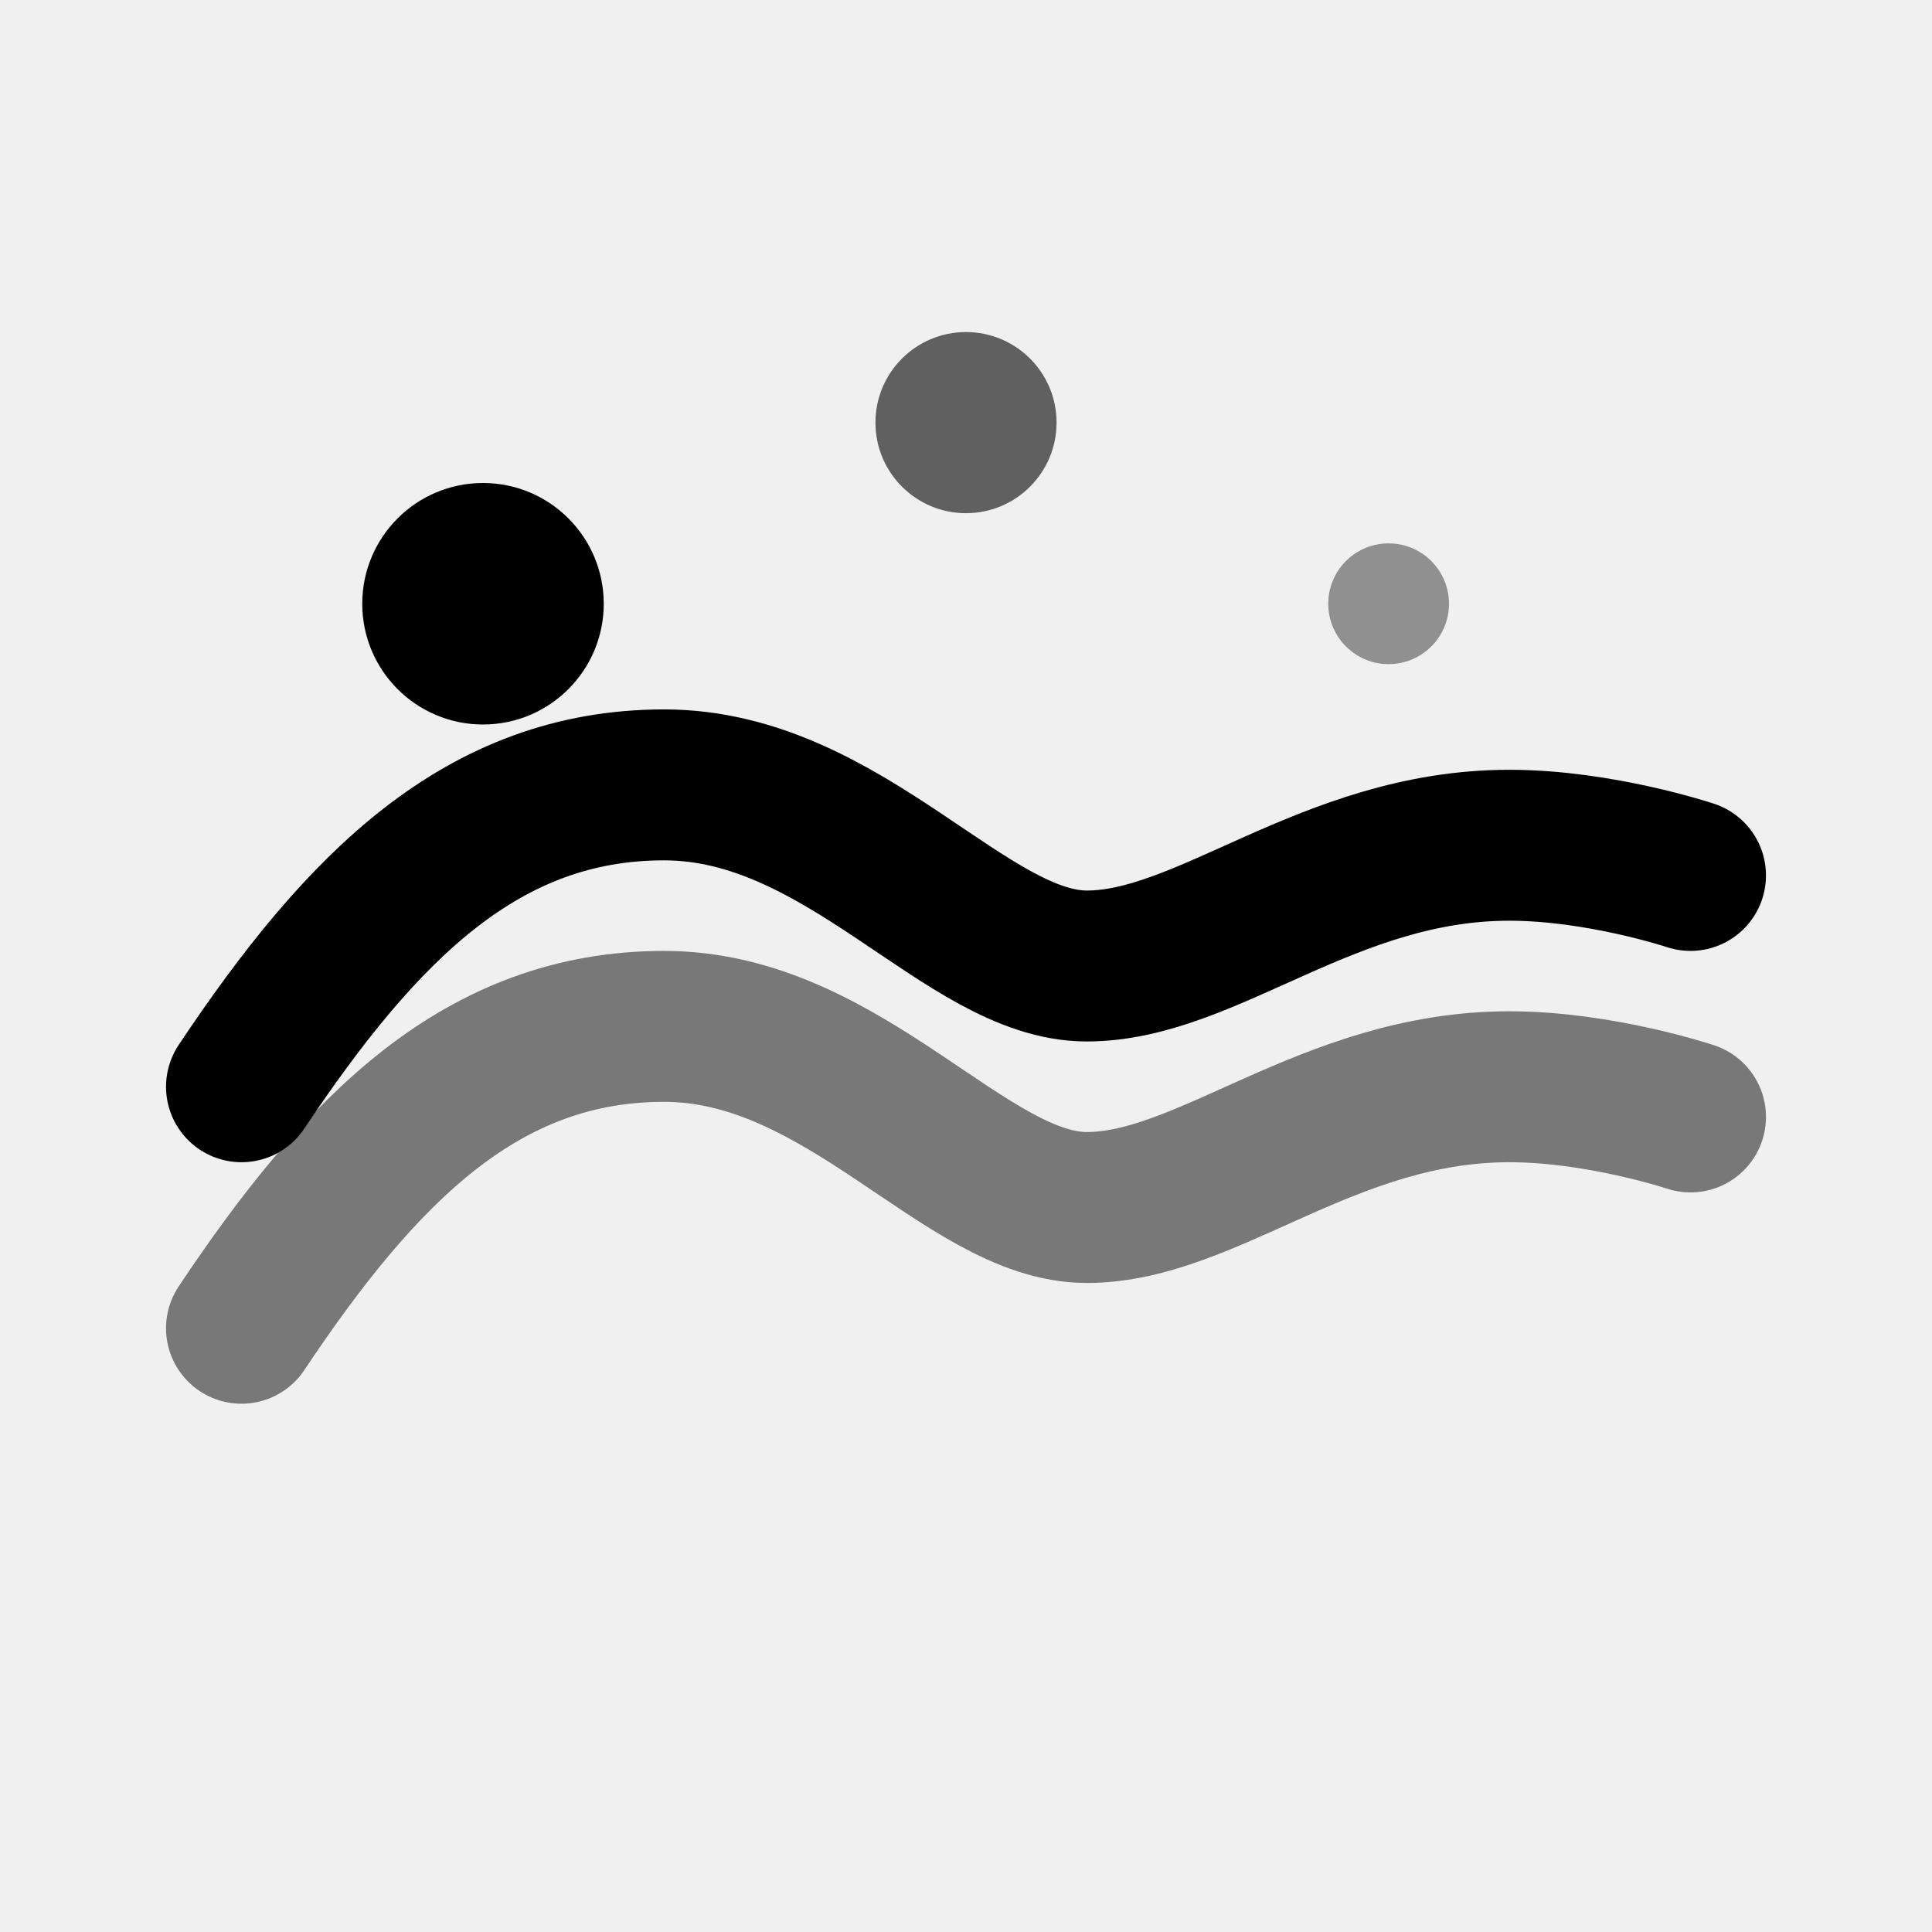
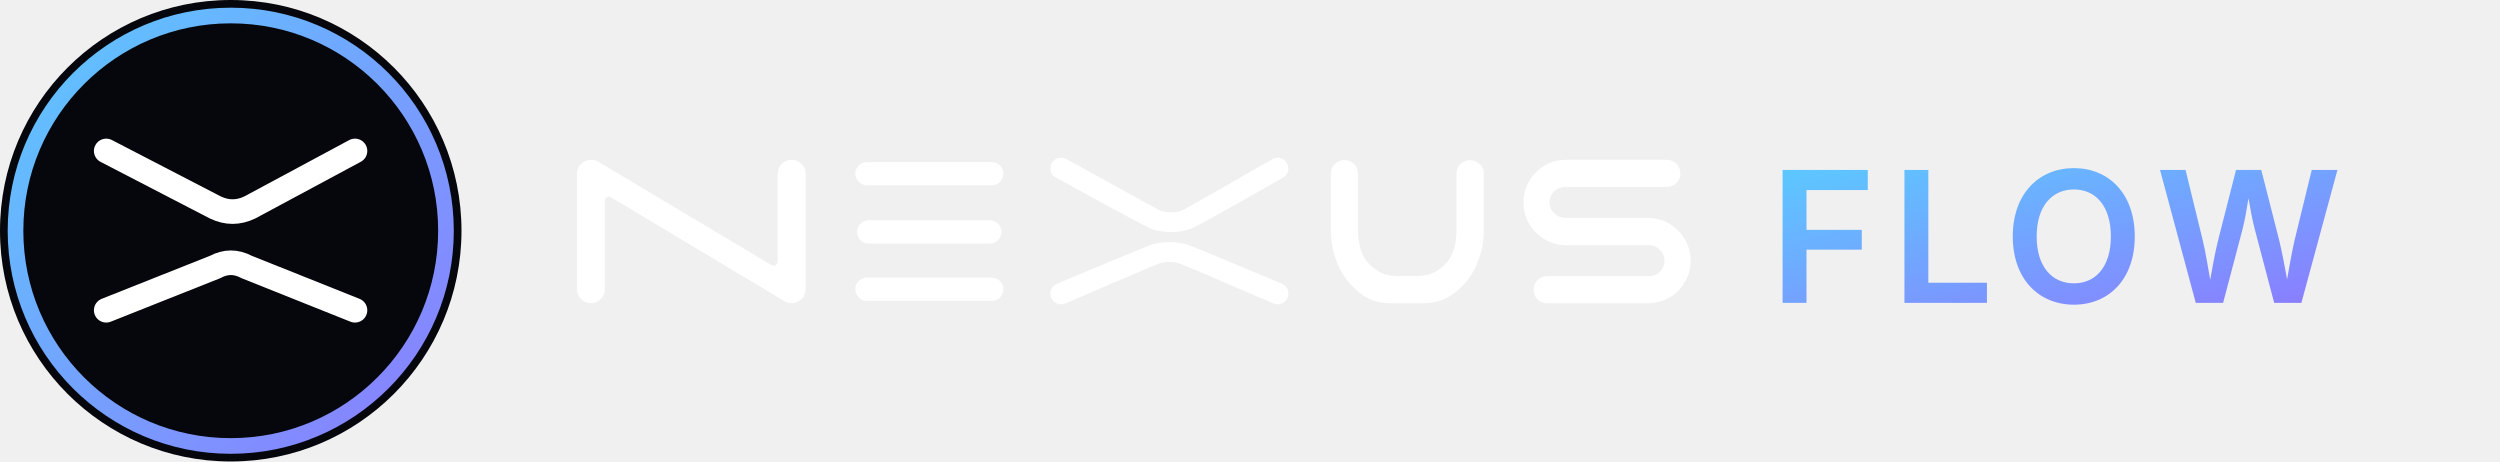
- <svg xmlns="http://www.w3.org/2000/svg" width="32" height="32" viewBox="0 0 32 32" fill="none">
-   <path d="M4 18c2-3 4-5 7-5s5 3 7 3 4-2 7-2c1.5 0 3 .5 3 .5" stroke="black" stroke-width="2.5" stroke-linecap="round" fill="none" />
-   <path d="M4 22c2-3 4-5 7-5s5 3 7 3 4-2 7-2c1.5 0 3 .5 3 .5" stroke="black" stroke-width="2.5" stroke-linecap="round" fill="none" opacity="0.5" />
-   <circle cx="8" cy="10" r="2" fill="black" />
-   <circle cx="16" cy="7" r="1.5" fill="black" opacity="0.6" />
-   <circle cx="23" cy="10" r="1" fill="black" opacity="0.4" />
+ <svg xmlns="http://www.w3.org/2000/svg" viewBox="0 0 260 48" role="img" aria-label="N3XUS Flow">
+   <defs>
+     <linearGradient id="n3x-flow-l" x1="0" y1="0" x2="1" y2="1">
+       <stop offset="0" stop-color="#5cc8ff" />
+       <stop offset="1" stop-color="#8b7cff" />
+     </linearGradient>
+   </defs>
+   <g transform="scale(0.02907)">
+     <circle cx="825.5" cy="825.5" r="825.5" fill="#05070c" />
+     <circle cx="825.5" cy="825.5" r="770" fill="none" stroke="url(#n3x-flow-l)" stroke-width="56" />
+     <g fill="none" stroke="#fff" stroke-width="88" stroke-linecap="round" stroke-linejoin="round">
+       <path d="M380 540 L770 742 Q832 772 894 742 L1270 540" />
+       <path d="M380 1110 L770 955 Q826 925 882 955 L1270 1110" />
+     </g>
+   </g>
+   <g transform="translate(60 16.4) scale(1.0)" fill="#fff">
+     <path d="M93.88.65c-.55-.53-1.44-.53-2,0-.28.28-.41.61-.41,1.01v6.01c0,.45-.06.95-.16,1.46-.12.55-.34,1.07-.65,1.52-.32.45-.77.85-1.32,1.17-.57.34-1.28.49-2.13.49h-1.7c-.89,0-1.62-.16-2.15-.49-.55-.32-.99-.71-1.3-1.17-.32-.45-.55-.97-.65-1.52-.12-.51-.18-1.01-.18-1.46V1.66c0-.4-.14-.73-.41-1.01-.28-.28-.59-.4-.99-.4s-.73.12-1.01.4c-.28.28-.41.61-.41,1.01v6.01c0,.85.14,1.72.41,2.59s.67,1.66,1.19,2.37c.51.69,1.15,1.28,1.86,1.76.71.45,1.54.69,2.45.75h3.75c.97,0,1.84-.24,2.59-.67.77-.45,1.42-1.05,1.98-1.76.55-.71.97-1.52,1.24-2.41.3-.87.43-1.76.43-2.63V1.66c0-.4-.14-.73-.41-1.01Z" />
+     <path d="M115.47,8.97c-.24-.53-.55-1.01-.95-1.4s-.87-.73-1.42-.97c-.53-.22-1.13-.34-1.76-.34h-8.55c-.43,0-.81-.16-1.15-.47-.32-.32-.49-.71-.49-1.15s.18-.85.51-1.17c.32-.3.71-.43,1.13-.43h10.55c.4,0,.73-.14,1.01-.41.28-.28.41-.61.41-1.01s-.14-.71-.41-.99c-.28-.28-.61-.41-1.01-.41h-10.47c-.61,0-1.21.12-1.74.34-.53.24-.99.55-1.4.97s-.71.87-.95,1.4c-.22.51-.34,1.11-.34,1.72s.12,1.21.34,1.74c.24.53.55,1.01.95,1.4.4.4.87.71,1.4.95s1.13.36,1.74.36h8.63c.41,0,.81.16,1.13.47.32.32.47.71.47,1.17s-.16.81-.47,1.13c-.32.3-.71.45-1.13.45h-10.59c-.4,0-.73.14-1.01.41s-.4.59-.4.99.12.73.4,1.01c.28.28.61.41,1.01.41h10.43c.63,0,1.22-.12,1.76-.34.53-.22,1.03-.53,1.42-.93.4-.41.71-.87.95-1.4s.36-1.13.36-1.74-.12-1.21-.36-1.76Z" />
+     <path d="M73.99,1.11c0,.3-.12.57-.3.77-.12.1-.24.2-.38.26,0,0-8.96,5.14-9.59,5.31-.63.2-1.28.28-1.94.28s-1.28-.08-1.92-.28c-.63-.18-10.12-5.43-10.12-5.43-.06-.04-.12-.08-.18-.12-.2-.2-.32-.47-.32-.79,0-.61.49-1.11,1.11-1.11.16,0,.32.04.43.08.16.06,9.61,5.33,9.95,5.45.69.2,1.44.2,2.11,0,.34-.1,9.53-5.43,9.71-5.49.1-.02.2-.04.32-.04.61,0,1.11.49,1.11,1.11Z" />
+     <path d="M73.99,14.14c0,.61-.49,1.11-1.09,1.11-.14,0-.28-.02-.4-.06-.14-.06-9.56-4.13-9.88-4.21-.65-.18-1.34-.18-2,0-.32.08-9.76,4.15-9.76,4.15-.04.02-.06.04-.1.04-.14.04-.28.08-.43.08-.59,0-1.09-.49-1.09-1.11,0-.32.12-.59.32-.79.1-.1.22-.18.36-.24,0,0,9.32-3.91,9.9-4.09,1.17-.32,2.43-.32,3.62,0,.59.18,9.88,4.09,9.88,4.09.14.06.26.14.36.24.2.2.32.47.32.79Z" />
+     <path d="M44.15,7.72c0,.67-.53,1.21-1.21,1.21h-12.58c-.67,0-1.22-.53-1.22-1.21s.55-1.21,1.22-1.21h12.58c.67,0,1.21.53,1.21,1.21Z" />
+     <path d="M23.79,1.68v12.01c0,.79-.65,1.44-1.44,1.44-.1,0-.22,0-.34-.04-.08-.02-.16-.04-.24-.08-.06-.02-.1-.04-.14-.06L3.55,4.12c-.29-.17-.65.03-.65.37v9.2c0,.79-.65,1.44-1.44,1.44s-1.46-.65-1.46-1.44V1.68C0,.87.65.22,1.46.22h.08c.08,0,.16,0,.24.02.14.02.3.08.41.16l18.04,10.77c.29.17.65-.04.65-.37V1.68c0-.81.65-1.46,1.46-1.46s1.44.65,1.44,1.46Z" />
+     <path d="M44.35,1.65c0,.67-.53,1.22-1.19,1.22h-13c-.65,0-1.21-.55-1.21-1.22s.55-1.19,1.21-1.19h13c.65,0,1.19.53,1.19,1.19Z" />
+     <path d="M44.35,13.67c0,.67-.53,1.22-1.19,1.22h-13c-.65,0-1.21-.55-1.21-1.22s.55-1.19,1.21-1.19h13c.65,0,1.19.53,1.19,1.19Z" />
+   </g>
+   <text x="184" y="31.5" font-family="'Space Grotesk', Inter, system-ui, sans-serif" font-weight="600" font-size="19" letter-spacing="1.5" fill="url(#n3x-flow-l)">FLOW</text>
</svg>
